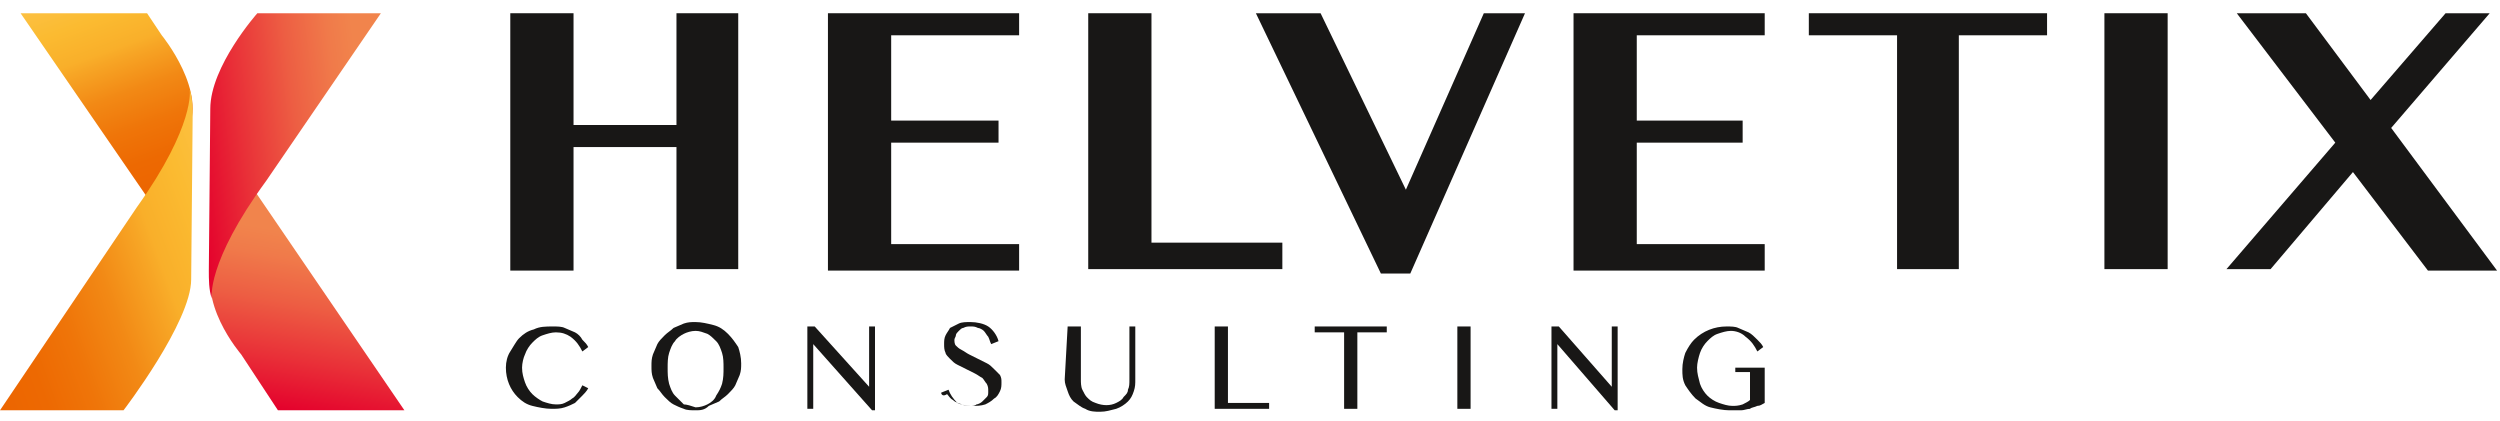
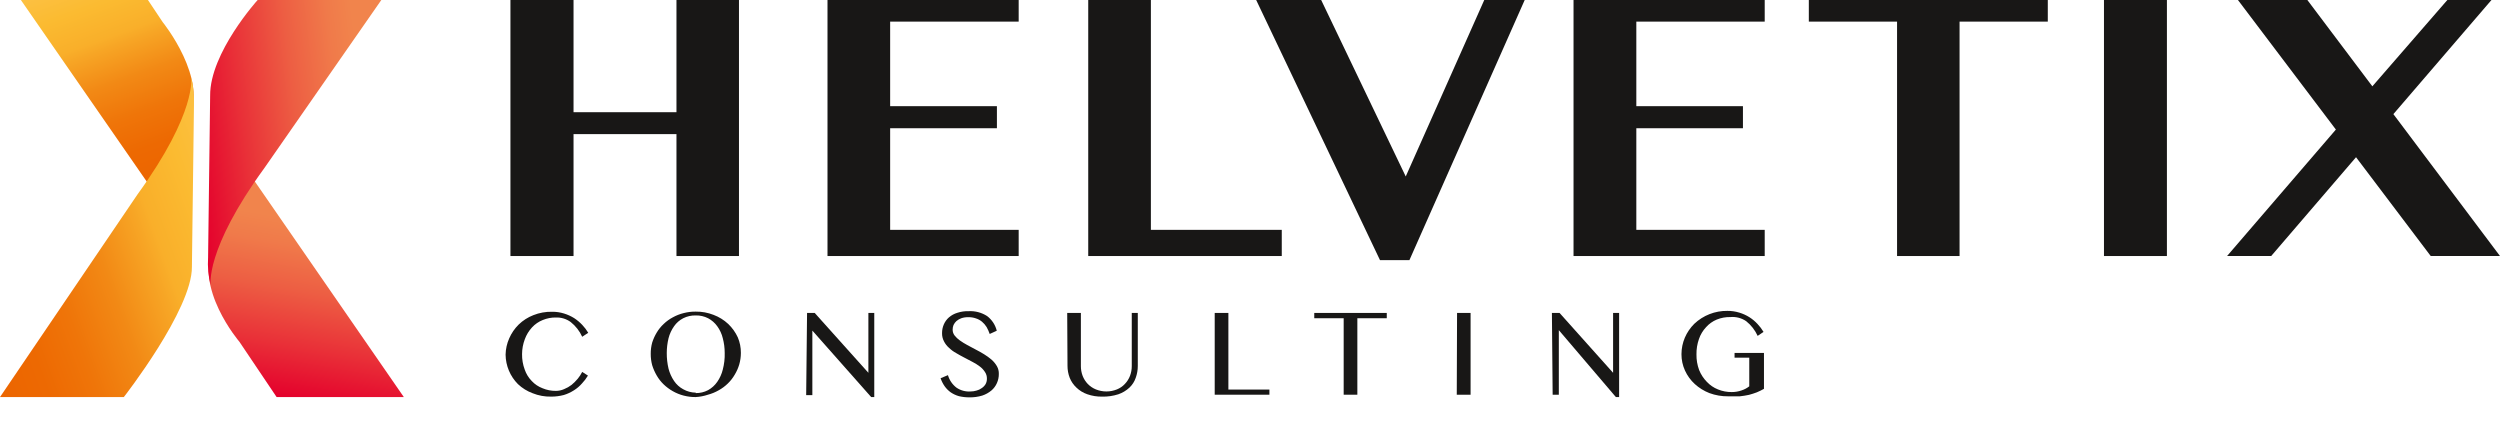
- <svg xmlns="http://www.w3.org/2000/svg" version="1.1" id="Layer_1" x="0px" y="0px" viewBox="0 0 170 28.6" enable-background="new 0 0 170 28.6" xml:space="preserve">
-   <g id="Ebene_2">
-     <g id="Ebene_2-2">
-       <path fill="#181716" d="M39,10.1v8.3h-4.3V0.9H39v7.6h7V0.9h4.2v17.4H46v-8.3H39z" />
-       <path fill="#181716" d="M69.3,0.9v1.5h-8.7v5.8h7.3v1.5h-7.3v6.9h8.7v1.8h-13V0.9H69.3z" />
-       <path fill="#181716" d="M74,0.9h4.3v15.6h8.9v1.8H74V0.9z" />
-       <path fill="#181716" d="M89.8,0.9l5.8,12l5.3-12h2.8l-7.8,17.7h-2L85.4,0.9H89.8z" />
-       <path fill="#181716" d="M120,0.9v1.5h-8.7v5.8h7.2v1.5h-7.2v6.9h8.7v1.8h-13V0.9H120z" />
-       <path fill="#181716" d="M139.2,0.9v1.5h-6v15.9H129V2.4h-6V0.9H139.2z" />
-       <path fill="#181716" d="M143.1,0.9h4.3v17.4h-4.3V0.9z" />
-       <path fill="#181716" d="M154.4,18.3h-3l7.4-8.6l-6.7-8.8h4.7l4.4,5.9l5.1-5.9h3l-6.7,7.8l7.2,9.7h-4.7l-5.1-6.7L154.4,18.3z" />
-       <path fill="#181716" d="M35.5,25c0,0.4,0.1,0.7,0.2,1c0.1,0.3,0.3,0.6,0.5,0.8c0.2,0.2,0.5,0.4,0.7,0.5c0.3,0.1,0.6,0.2,0.9,0.2    c0.2,0,0.4,0,0.6-0.1c0.2-0.1,0.4-0.2,0.5-0.3c0.2-0.1,0.3-0.3,0.4-0.4c0.1-0.1,0.2-0.3,0.3-0.5l0.4,0.2c-0.1,0.2-0.3,0.4-0.4,0.5    c-0.2,0.2-0.3,0.3-0.5,0.5c-0.2,0.1-0.4,0.2-0.7,0.3c-0.3,0.1-0.6,0.1-0.9,0.1c-0.4,0-0.9-0.1-1.3-0.2c-0.4-0.1-0.7-0.3-1-0.6    c-0.5-0.5-0.8-1.2-0.8-2c0-0.4,0.1-0.8,0.3-1.1c0.2-0.3,0.4-0.7,0.6-0.9c0.3-0.3,0.6-0.5,1-0.6c0.4-0.2,0.8-0.2,1.3-0.2    c0.3,0,0.6,0,0.8,0.1c0.2,0.1,0.5,0.2,0.7,0.3c0.2,0.1,0.4,0.3,0.5,0.5c0.2,0.2,0.3,0.3,0.4,0.5l-0.4,0.3c-0.2-0.4-0.4-0.7-0.8-1    c-0.3-0.2-0.6-0.3-1-0.3c-0.3,0-0.6,0.1-0.9,0.2c-0.3,0.1-0.5,0.3-0.7,0.5c-0.2,0.2-0.4,0.5-0.5,0.8C35.6,24.3,35.5,24.7,35.5,25z    " />
-       <path fill="#181716" d="M47.3,27.9c-0.3,0-0.6,0-0.8-0.1c-0.3-0.1-0.5-0.2-0.7-0.3c-0.2-0.1-0.4-0.3-0.6-0.5    c-0.2-0.2-0.3-0.4-0.5-0.6c-0.1-0.2-0.2-0.5-0.3-0.7c-0.1-0.3-0.1-0.5-0.1-0.8c0-0.3,0-0.5,0.1-0.8c0.1-0.2,0.2-0.5,0.3-0.7    c0.1-0.2,0.3-0.4,0.5-0.6c0.2-0.2,0.4-0.3,0.6-0.5c0.2-0.1,0.5-0.2,0.7-0.3c0.3-0.1,0.5-0.1,0.8-0.1c0.4,0,0.8,0.1,1.2,0.2    c0.4,0.1,0.7,0.3,1,0.6c0.3,0.3,0.5,0.6,0.7,0.9c0.1,0.3,0.2,0.7,0.2,1.1c0,0.3,0,0.5-0.1,0.8c-0.1,0.2-0.2,0.5-0.3,0.7    c-0.1,0.2-0.3,0.4-0.5,0.6c-0.2,0.2-0.4,0.3-0.6,0.5c-0.2,0.1-0.5,0.2-0.7,0.3C47.9,27.9,47.6,27.9,47.3,27.9z M47.3,27.7    c0.3,0,0.6-0.1,0.8-0.2c0.2-0.1,0.5-0.3,0.6-0.6c0.2-0.3,0.3-0.5,0.4-0.8c0.1-0.4,0.1-0.7,0.1-1.1c0-0.3,0-0.7-0.1-1    c-0.1-0.3-0.2-0.6-0.4-0.8c-0.2-0.2-0.4-0.4-0.6-0.5c-0.3-0.1-0.5-0.2-0.8-0.2c-0.3,0-0.6,0.1-0.8,0.2c-0.2,0.1-0.5,0.3-0.6,0.5    c-0.2,0.2-0.3,0.5-0.4,0.8c-0.1,0.3-0.1,0.7-0.1,1c0,0.4,0,0.7,0.1,1.1c0.1,0.3,0.2,0.6,0.4,0.8c0.2,0.2,0.4,0.4,0.6,0.6    C46.7,27.5,47,27.6,47.3,27.7L47.3,27.7z" />
-       <path fill="#181716" d="M54.9,22.2h0.5l3.7,4.1l0,0v-4.1h0.4v5.7h-0.2l-4-4.5l0,0v4.4h-0.4L54.9,22.2z" />
-       <path fill="#181716" d="M66,27.6c0.1,0,0.3,0,0.4-0.1c0.1,0,0.3-0.1,0.4-0.2c0.1-0.1,0.2-0.2,0.3-0.3c0.1-0.1,0.1-0.2,0.1-0.4    c0-0.2,0-0.3-0.1-0.5c-0.1-0.1-0.2-0.3-0.3-0.4c-0.2-0.1-0.3-0.2-0.5-0.3l-0.6-0.3c-0.2-0.1-0.4-0.2-0.6-0.3    c-0.2-0.1-0.3-0.2-0.5-0.4c-0.1-0.1-0.3-0.3-0.3-0.4c-0.1-0.2-0.1-0.4-0.1-0.6c0-0.2,0-0.4,0.1-0.6c0.1-0.2,0.2-0.3,0.3-0.5    c0.2-0.1,0.4-0.2,0.6-0.3c0.2-0.1,0.5-0.1,0.8-0.1c0.4,0,0.9,0.1,1.2,0.3c0.3,0.2,0.6,0.6,0.7,1l-0.5,0.2    c-0.1-0.2-0.1-0.3-0.2-0.5c-0.1-0.1-0.2-0.3-0.3-0.4c-0.1-0.1-0.3-0.2-0.4-0.2c-0.2-0.1-0.3-0.1-0.5-0.1c-0.2,0-0.3,0-0.5,0.1    c-0.1,0-0.2,0.1-0.3,0.2c-0.1,0.1-0.2,0.2-0.2,0.3c0,0.1-0.1,0.2-0.1,0.3c0,0.1,0,0.3,0.1,0.4c0.1,0.1,0.2,0.2,0.4,0.3    c0.2,0.1,0.3,0.2,0.5,0.3l0.6,0.3c0.2,0.1,0.4,0.2,0.6,0.3c0.2,0.1,0.3,0.2,0.5,0.4c0.1,0.1,0.3,0.3,0.4,0.4    c0.1,0.2,0.1,0.3,0.1,0.5c0,0.2,0,0.4-0.1,0.6c-0.1,0.2-0.2,0.4-0.4,0.5c-0.2,0.2-0.4,0.3-0.6,0.4c-0.3,0.1-0.6,0.1-0.9,0.1    c-0.2,0-0.5,0-0.7-0.1c-0.2-0.1-0.4-0.1-0.6-0.3c-0.2-0.1-0.3-0.3-0.4-0.4C64.1,27,64,26.8,64,26.7l0.5-0.2    c0.1,0.3,0.3,0.6,0.6,0.9C65.3,27.5,65.7,27.6,66,27.6z" />
-       <path fill="#181716" d="M72.6,22.2h0.9v3.6c0,0.2,0,0.5,0.1,0.7c0.1,0.2,0.2,0.4,0.3,0.5c0.2,0.2,0.3,0.3,0.6,0.4    c0.5,0.2,1,0.2,1.4,0c0.2-0.1,0.4-0.2,0.5-0.4c0.2-0.2,0.3-0.3,0.3-0.5c0.1-0.2,0.1-0.4,0.1-0.7v-3.6h0.4v3.6c0,0.3,0,0.5-0.1,0.8    c-0.1,0.3-0.2,0.5-0.4,0.7c-0.2,0.2-0.5,0.4-0.8,0.5c-0.4,0.1-0.7,0.2-1.1,0.2c-0.3,0-0.7,0-1-0.2c-0.3-0.1-0.5-0.3-0.8-0.5    c-0.2-0.2-0.3-0.4-0.4-0.7c-0.1-0.3-0.2-0.5-0.2-0.8L72.6,22.2z" />
-       <path fill="#181716" d="M82.6,22.2h0.9v5.2h2.8v0.4h-3.7V22.2z" />
-       <path fill="#181716" d="M94.3,22.2v0.4h-2v5.2h-0.9v-5.2h-2v-0.4L94.3,22.2z" />
-       <path fill="#181716" d="M99.1,22.2h0.9v5.6h-0.9L99.1,22.2z" />
-       <path fill="#181716" d="M105.5,22.2h0.5l3.6,4.1l0,0v-4.1h0.4v5.7h-0.2l-3.9-4.5l0,0v4.4h-0.4L105.5,22.2z" />
-       <path fill="#181716" d="M117.7,22.5c-0.3,0-0.6,0.1-0.9,0.2c-0.3,0.1-0.5,0.3-0.7,0.5c-0.2,0.2-0.4,0.5-0.5,0.8    c-0.1,0.3-0.2,0.7-0.2,1c0,0.4,0.1,0.7,0.2,1.1c0.1,0.3,0.3,0.6,0.5,0.8c0.2,0.2,0.5,0.4,0.8,0.5c0.3,0.1,0.6,0.2,0.9,0.2    c0.2,0,0.4,0,0.7-0.1c0.2-0.1,0.4-0.2,0.5-0.3v-1.9h-1v-0.3h2v2.4c-0.2,0.1-0.3,0.2-0.5,0.2c-0.2,0.1-0.4,0.1-0.5,0.2    c-0.2,0-0.4,0.1-0.6,0.1c-0.2,0-0.5,0-0.8,0c-0.4,0-0.9-0.1-1.3-0.2c-0.4-0.1-0.7-0.4-1-0.6c-0.3-0.3-0.5-0.6-0.7-0.9    c-0.2-0.4-0.2-0.7-0.2-1.1c0-0.4,0.1-0.8,0.2-1.1c0.2-0.4,0.4-0.7,0.6-0.9c0.6-0.6,1.4-0.9,2.2-0.9c0.3,0,0.6,0,0.8,0.1    c0.2,0.1,0.5,0.2,0.7,0.3c0.2,0.1,0.4,0.3,0.6,0.5c0.2,0.2,0.3,0.3,0.4,0.5l-0.4,0.3c-0.2-0.4-0.4-0.7-0.8-1    C118.4,22.6,118,22.5,117.7,22.5z" />
-       <linearGradient id="SVGID_1_" gradientUnits="userSpaceOnUse" x1="10.732" y1="16.584" x2="5.702" y2="30.383" gradientTransform="matrix(1 0 0 -1 0 29.7548)">
-         <stop offset="0" style="stop-color:#EC6500" />
-         <stop offset="0.16" style="stop-color:#ED6902" />
-         <stop offset="0.32" style="stop-color:#EF7509" />
-         <stop offset="0.49" style="stop-color:#F28915" />
-         <stop offset="0.65" style="stop-color:#F7A525" />
-         <stop offset="0.7" style="stop-color:#F9AF2A" />
-         <stop offset="0.86" style="stop-color:#FBBB31" />
-         <stop offset="0.99" style="stop-color:#FCC041" />
-       </linearGradient>
-       <path fill="url(#SVGID_1_)" d="M1.4,0.9h8.6l1,1.5c0,0,3.2,3.9,1.7,6.6l-2.7,4.4L1.4,0.9z" />
-       <linearGradient id="SVGID_2_" gradientUnits="userSpaceOnUse" x1="-2.247" y1="8.001" x2="16.23" y2="14.72" gradientTransform="matrix(1 0 0 -1 0 29.7548)">
-         <stop offset="0" style="stop-color:#EC6500" />
-         <stop offset="0.16" style="stop-color:#ED6902" />
-         <stop offset="0.32" style="stop-color:#EF7509" />
-         <stop offset="0.49" style="stop-color:#F28915" />
-         <stop offset="0.65" style="stop-color:#F7A525" />
-         <stop offset="0.7" style="stop-color:#F9AF2A" />
-         <stop offset="0.86" style="stop-color:#FBBB31" />
-         <stop offset="0.99" style="stop-color:#FCC041" />
-       </linearGradient>
-       <path fill="url(#SVGID_2_)" d="M0,27.9h8.4c0,0,4.6-6,4.6-8.9l0.1-11c0-0.6,0-1.3-0.2-1.9c0,0,0.4,2.4-3.6,8L0,27.9z" />
-       <linearGradient id="SVGID_3_" gradientUnits="userSpaceOnUse" x1="19.985" y1="1.631" x2="22.464" y2="15.653" gradientTransform="matrix(1 0 0 -1 0 29.7548)">
-         <stop offset="0" style="stop-color:#E4002C" />
-         <stop offset="0.26" style="stop-color:#E93138" />
-         <stop offset="0.52" style="stop-color:#ED5E43" />
-         <stop offset="0.73" style="stop-color:#F07A4A" />
-         <stop offset="0.85" style="stop-color:#F1844C" />
-         <stop offset="0.99" style="stop-color:#F1844C" />
-       </linearGradient>
-       <path fill="url(#SVGID_3_)" d="M27.5,27.9h-8.6l-2.5-3.8c0,0-3.2-3.7-1.7-6.6l2.7-4.4L27.5,27.9z" />
-       <linearGradient id="SVGID_4_" gradientUnits="userSpaceOnUse" x1="13.11" y1="18.772" x2="26.96" y2="20.472" gradientTransform="matrix(1 0 0 -1 0 29.7548)">
-         <stop offset="0" style="stop-color:#E4002C" />
-         <stop offset="0.26" style="stop-color:#E93138" />
-         <stop offset="0.52" style="stop-color:#ED5E43" />
-         <stop offset="0.73" style="stop-color:#F07A4A" />
-         <stop offset="0.85" style="stop-color:#F1844C" />
-         <stop offset="0.99" style="stop-color:#F1844C" />
-       </linearGradient>
-       <path fill="url(#SVGID_4_)" d="M25.9,0.9h-8.4c0,0-3.2,3.6-3.2,6.5l-0.1,11c0,0.6,0,1.3,0.2,1.9c0,0-0.4-2.4,3.7-8L25.9,0.9z" />
+ <svg xmlns="http://www.w3.org/2000/svg" xmlns:xlink="http://www.w3.org/1999/xlink" viewBox="0 0 170 30">
+   <defs>
+     <style>.cls-1{fill:#181716;}.cls-2{fill:url(#Unbenannter_Verlauf_17);}.cls-3{fill:url(#Unbenannter_Verlauf_17-2);}.cls-4{fill:url(#Unbenannter_Verlauf_31);}.cls-5{fill:url(#Unbenannter_Verlauf_31-2);}</style>
+     <linearGradient id="Unbenannter_Verlauf_17" x1="10.74" y1="12.24" x2="5.71" y2="-1.56" gradientUnits="userSpaceOnUse">
+       <stop offset="0" stop-color="#ec6500" />
+       <stop offset="0.16" stop-color="#ed6902" />
+       <stop offset="0.32" stop-color="#ef7509" />
+       <stop offset="0.49" stop-color="#f28915" />
+       <stop offset="0.65" stop-color="#f7a525" />
+       <stop offset="0.7" stop-color="#f9af2a" />
+       <stop offset="0.86" stop-color="#fbbb31" />
+       <stop offset="0.99" stop-color="#fcc041" />
+     </linearGradient>
+     <linearGradient id="Unbenannter_Verlauf_17-2" x1="-2.24" y1="20.81" x2="16.24" y2="14.09" xlink:href="#Unbenannter_Verlauf_17" />
+     <linearGradient id="Unbenannter_Verlauf_31" x1="19.98" y1="27.19" x2="22.46" y2="13.16" gradientUnits="userSpaceOnUse">
+       <stop offset="0" stop-color="#e4002c" />
+       <stop offset="0.26" stop-color="#e93138" />
+       <stop offset="0.52" stop-color="#ed5e43" />
+       <stop offset="0.73" stop-color="#f07a4a" />
+       <stop offset="0.85" stop-color="#f1844c" />
+       <stop offset="0.99" stop-color="#f1844c" />
+     </linearGradient>
+     <linearGradient id="Unbenannter_Verlauf_31-2" x1="13.11" y1="10.05" x2="26.96" y2="8.35" xlink:href="#Unbenannter_Verlauf_31" />
+   </defs>
+   <g id="Ebene_2" data-name="Ebene 2">
+     <g id="Ebene_2-2" data-name="Ebene 2">
+       <path class="cls-1" d="M39,9.12v8.29H34.71V0H39V7.63h7V0h4.25V17.41H46V9.12Z" />
+       <path class="cls-1" d="M69.27,0V1.47H60.53V7.22h7.26v1.5H60.53v6.91h8.74v1.78h-13V0Z" />
+       <path class="cls-1" d="M74,0h4.26V15.63h8.9v1.78H74Z" />
+       <path class="cls-1" d="M89.84,0l5.75,12,5.34-12h2.75L95.84,17.69h-2L85.42,0Z" />
+       <path class="cls-1" d="M120,0V1.47h-8.73V7.22h7.25v1.5h-7.25v6.91H120v1.78H107V0Z" />
+       <path class="cls-1" d="M139.25,0V1.47h-6V17.41H129V1.47h-6V0Z" />
+       <path class="cls-1" d="M143.07,0h4.28V17.41h-4.28Z" />
+       <path class="cls-1" d="M154.44,17.41h-3l7.4-8.6L152.18,0h4.72l4.42,5.87L166.42,0h3l-6.67,7.76L170,17.41h-4.71l-5.08-6.72Z" />
+       <path class="cls-1" d="M35.5,24.08a2.89,2.89,0,0,0,.18,1.05,2.06,2.06,0,0,0,.48.78,1.92,1.92,0,0,0,.73.49,2.27,2.27,0,0,0,.91.18,1.38,1.38,0,0,0,.56-.12,2.16,2.16,0,0,0,.51-.29,3.33,3.33,0,0,0,.42-.42,2.59,2.59,0,0,0,.3-.46l.39.25a3,3,0,0,1-.41.54,2.43,2.43,0,0,1-.54.46,2.74,2.74,0,0,1-.69.32,3.32,3.32,0,0,1-.86.11,3.18,3.18,0,0,1-1.26-.23,2.93,2.93,0,0,1-1-.62,2.89,2.89,0,0,1-.84-2A2.87,2.87,0,0,1,34.63,23a3,3,0,0,1,.64-.93,3,3,0,0,1,1-.64,3.26,3.26,0,0,1,1.27-.23,2.66,2.66,0,0,1,.82.12,3,3,0,0,1,.68.31,3.05,3.05,0,0,1,.55.46,3,3,0,0,1,.41.54l-.41.27a2.72,2.72,0,0,0-.78-1,1.6,1.6,0,0,0-1-.31,2.25,2.25,0,0,0-.9.17,2,2,0,0,0-.73.5,2.39,2.39,0,0,0-.49.8A2.89,2.89,0,0,0,35.5,24.08Z" />
+       <path class="cls-1" d="M47.31,27a3.12,3.12,0,0,1-.82-.1,3,3,0,0,1-.74-.3,3.12,3.12,0,0,1-.62-.46,2.71,2.71,0,0,1-.47-.6,3.39,3.39,0,0,1-.31-.7,2.88,2.88,0,0,1-.1-.78,2.8,2.8,0,0,1,.1-.77,3.22,3.22,0,0,1,.31-.68,2.6,2.6,0,0,1,.47-.58,2.73,2.73,0,0,1,.62-.45,3,3,0,0,1,.74-.29,3.12,3.12,0,0,1,.82-.1,3.21,3.21,0,0,1,1.21.22,3,3,0,0,1,1,.62,3,3,0,0,1,.65.91A2.65,2.65,0,0,1,50.38,24a2.88,2.88,0,0,1-.11.78,2.93,2.93,0,0,1-.31.7,2.71,2.71,0,0,1-.47.6,2.85,2.85,0,0,1-.62.46,3,3,0,0,1-.73.3A3.2,3.2,0,0,1,47.31,27Zm0-.27a1.74,1.74,0,0,0,.84-.2,1.84,1.84,0,0,0,.62-.56,2.48,2.48,0,0,0,.38-.84A4,4,0,0,0,49.28,24,3.87,3.87,0,0,0,49.15,23a2.3,2.3,0,0,0-.38-.82,1.79,1.79,0,0,0-.62-.54,1.74,1.74,0,0,0-.84-.19,1.78,1.78,0,0,0-.85.19,1.7,1.7,0,0,0-.62.54,2.48,2.48,0,0,0-.38.82A4.32,4.32,0,0,0,45.34,24a4.49,4.49,0,0,0,.12,1.07,2.69,2.69,0,0,0,.38.84,1.75,1.75,0,0,0,.62.56A1.78,1.78,0,0,0,47.31,26.7Z" />
+       <path class="cls-1" d="M54.88,21.28h.52l3.65,4.07h0V21.28h.4V27h-.21l-4-4.52h0v4.39h-.42Z" />
+       <path class="cls-1" d="M66,26.62a1.39,1.39,0,0,0,.4-.06,1,1,0,0,0,.36-.17.84.84,0,0,0,.26-.27.75.75,0,0,0,.09-.37.77.77,0,0,0-.13-.45,1.48,1.48,0,0,0-.34-.37,3.41,3.41,0,0,0-.49-.31l-.57-.3c-.19-.1-.38-.2-.56-.31a2.21,2.21,0,0,1-.49-.36,1.45,1.45,0,0,1-.34-.44,1.13,1.13,0,0,1-.13-.56,1.45,1.45,0,0,1,.12-.59,1.35,1.35,0,0,1,.35-.48,1.56,1.56,0,0,1,.57-.31,2.27,2.27,0,0,1,.77-.11,2.11,2.11,0,0,1,1.25.33,1.79,1.79,0,0,1,.66,1l-.48.22a2.9,2.9,0,0,0-.21-.47,1.55,1.55,0,0,0-.31-.36,1.22,1.22,0,0,0-.42-.23,1.44,1.44,0,0,0-.53-.08,1.31,1.31,0,0,0-.46.07,1.06,1.06,0,0,0-.33.19.86.86,0,0,0-.2.27.81.81,0,0,0-.06.31.64.64,0,0,0,.13.4,1.69,1.69,0,0,0,.36.34,4.75,4.75,0,0,0,.5.31l.58.31c.2.1.39.21.57.32a4.19,4.19,0,0,1,.51.37,1.83,1.83,0,0,1,.36.44,1,1,0,0,1,.13.53,1.47,1.47,0,0,1-.13.62,1.39,1.39,0,0,1-.37.5,1.91,1.91,0,0,1-.63.35,2.86,2.86,0,0,1-.87.12,3.08,3.08,0,0,1-.71-.08,1.92,1.92,0,0,1-.56-.26,1.77,1.77,0,0,1-.41-.41,2.19,2.19,0,0,1-.28-.55l.5-.21a1.65,1.65,0,0,0,.58.85A1.51,1.51,0,0,0,66,26.62Z" />
+       <path class="cls-1" d="M72.57,21.28h.93v3.61a1.85,1.85,0,0,0,.12.67,1.67,1.67,0,0,0,.35.55,1.62,1.62,0,0,0,.55.37,1.9,1.9,0,0,0,1.43,0,1.49,1.49,0,0,0,.54-.37,1.67,1.67,0,0,0,.35-.55,1.85,1.85,0,0,0,.12-.67V21.28h.41v3.61a2.36,2.36,0,0,1-.14.8,1.64,1.64,0,0,1-.43.67,2.14,2.14,0,0,1-.75.45,3.34,3.34,0,0,1-1.11.16,2.88,2.88,0,0,1-1-.16,2,2,0,0,1-.75-.46,1.85,1.85,0,0,1-.45-.66,2.25,2.25,0,0,1-.15-.82Z" />
+       <path class="cls-1" d="M82.6,21.28h.93v5.21h2.79v.35H82.6Z" />
+       <path class="cls-1" d="M94.3,21.28v.36h-2v5.2h-.93v-5.2h-2v-.36Z" />
+       <path class="cls-1" d="M99.08,21.28H100v5.56h-.94Z" />
+       <path class="cls-1" d="M105.53,21.28h.52l3.64,4.07h0V21.28h.41V27h-.22L106,22.45h0v4.39h-.42Z" />
+       <path class="cls-1" d="M117.67,21.56a2.33,2.33,0,0,0-.93.17,2,2,0,0,0-.73.52,2.22,2.22,0,0,0-.48.8,3,3,0,0,0-.17,1.05,2.91,2.91,0,0,0,.18,1.06,2.46,2.46,0,0,0,.52.8,2.1,2.1,0,0,0,.76.52,2.42,2.42,0,0,0,.94.18,2,2,0,0,0,.66-.11,1.68,1.68,0,0,0,.53-.28V24.32h-1V24h2v2.44a4.44,4.44,0,0,1-.49.24,5.52,5.52,0,0,1-.53.17,5.93,5.93,0,0,1-.63.1q-.35,0-.78,0a3.55,3.55,0,0,1-1.28-.22,3.23,3.23,0,0,1-1-.62,2.84,2.84,0,0,1-.66-.91,2.65,2.65,0,0,1-.24-1.12,2.88,2.88,0,0,1,.23-1.12,3,3,0,0,1,.64-.94,3.21,3.21,0,0,1,2.25-.88,2.66,2.66,0,0,1,.82.12,2.82,2.82,0,0,1,.68.31,2.74,2.74,0,0,1,.55.46,3,3,0,0,1,.41.54l-.4.27a2.72,2.72,0,0,0-.78-1A1.64,1.64,0,0,0,117.67,21.56Z" />
+       <path class="cls-2" d="M1.42,0h8.64l1,1.5s3.18,3.92,1.73,6.62l-2.72,4.36Z" />
+       <path class="cls-3" d="M0,27H8.42s4.65-5.95,4.63-8.85l.14-11A7.41,7.41,0,0,0,13,5.22s.44,2.37-3.65,8Z" />
+       <path class="cls-4" d="M27.46,27H18.81l-2.53-3.76s-3.17-3.7-1.72-6.62l2.72-4.35Z" />
+       <path class="cls-5" d="M25.93,0H17.52s-3.25,3.59-3.23,6.5l-.14,11a6,6,0,0,0,.18,1.91s-.44-2.37,3.66-8Z" />
    </g>
  </g>
</svg>
